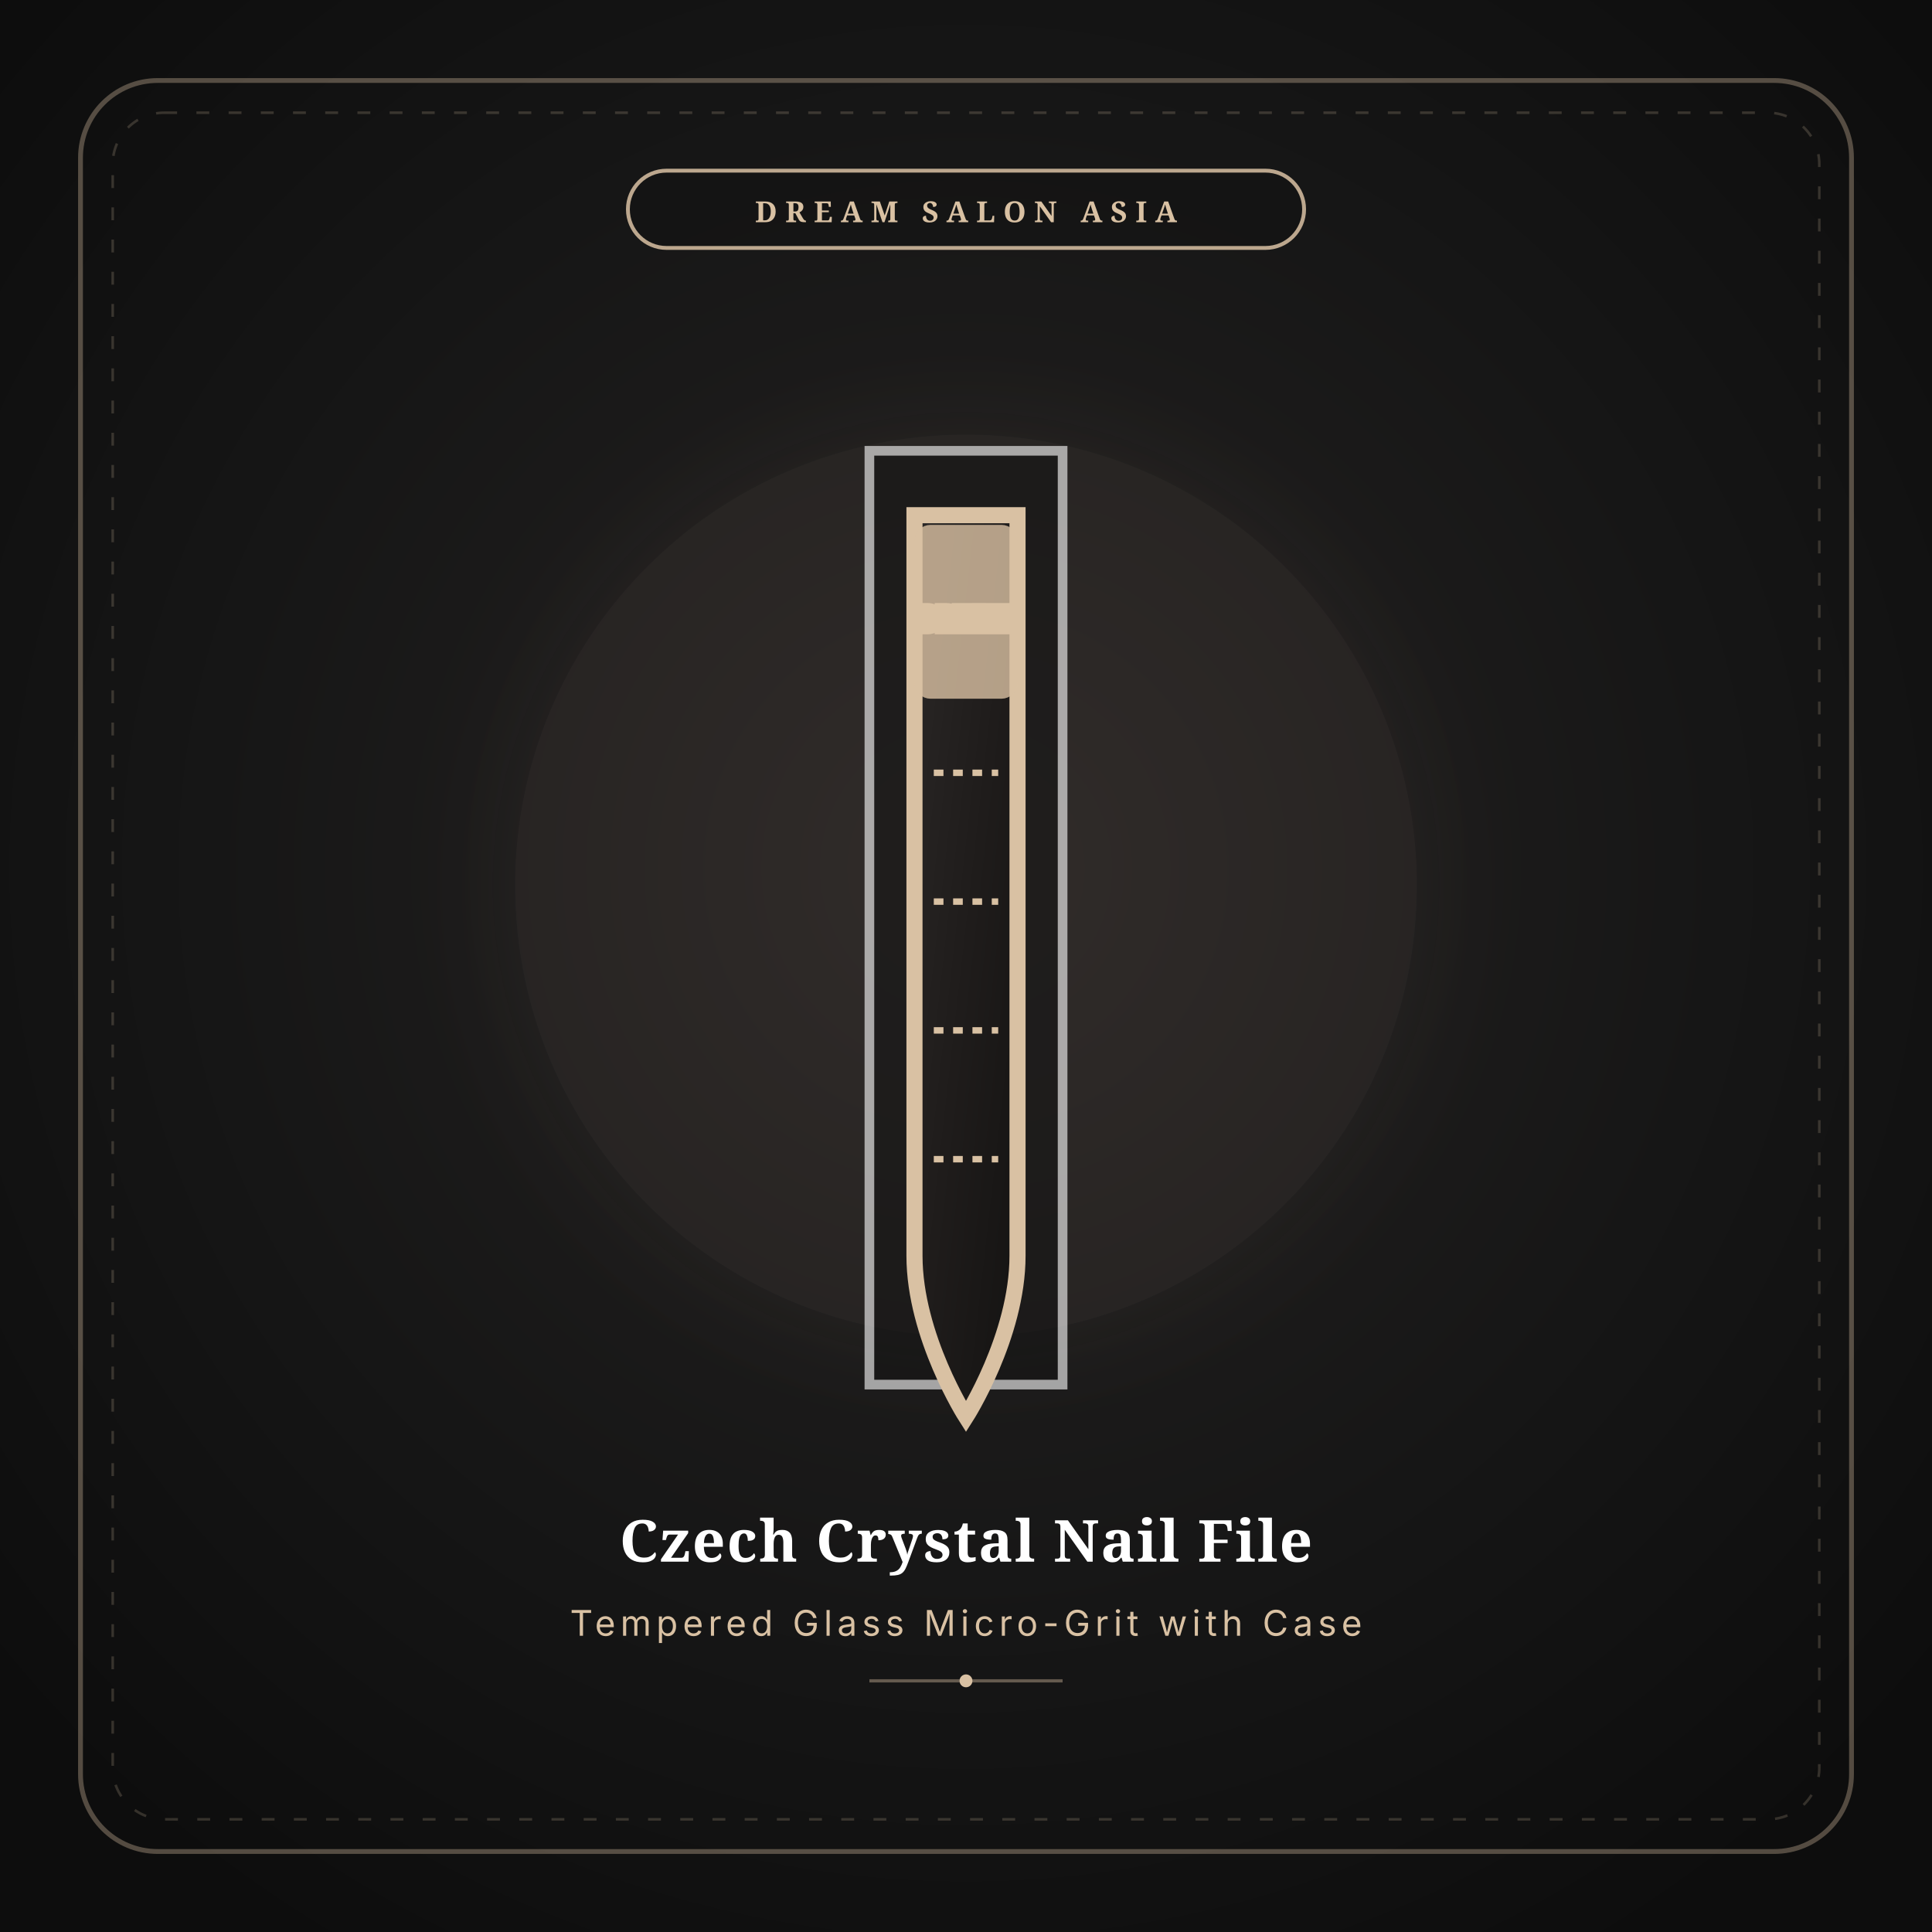
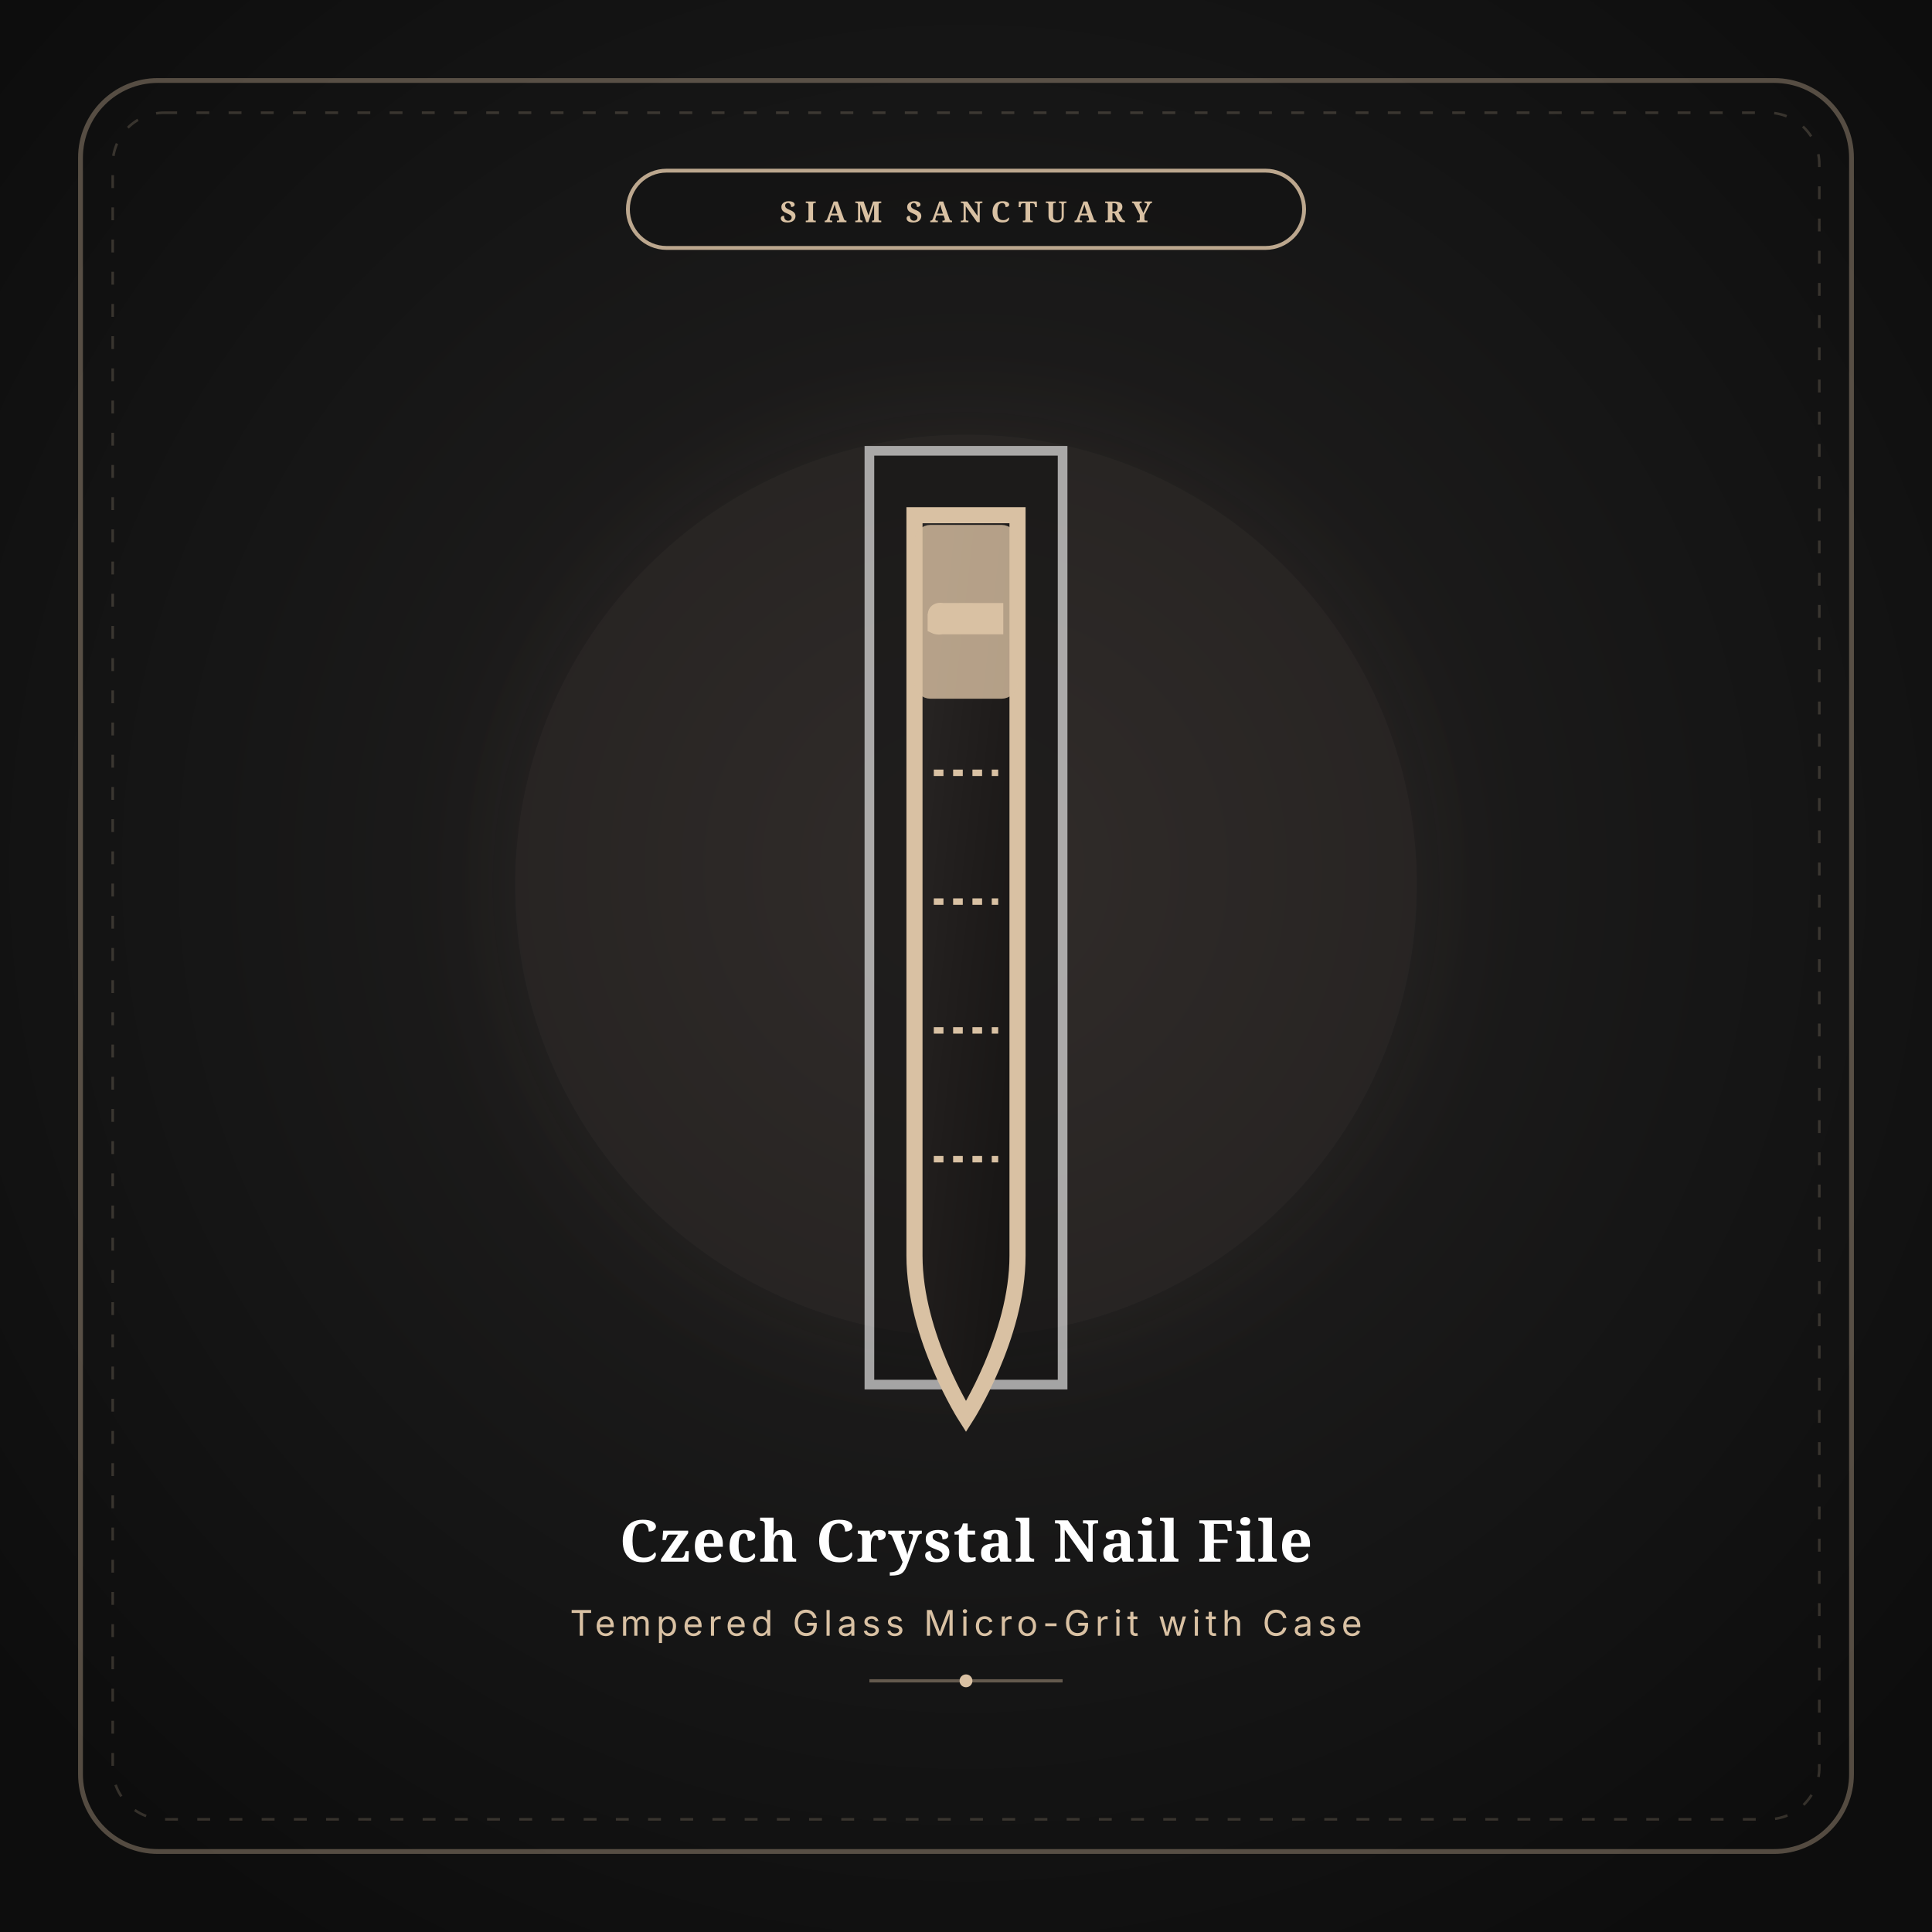
<svg xmlns="http://www.w3.org/2000/svg" viewBox="0 0 600 600" width="100%" height="100%">
  <defs>
    <radialGradient id="bgGlow" cx="50%" cy="45%" r="65%">
      <stop offset="0%" stop-color="#262322" />
      <stop offset="60%" stop-color="#161616" />
      <stop offset="100%" stop-color="#0d0d0d" />
    </radialGradient>
    <linearGradient id="grad1" x1="0%" y1="0%" x2="100%" y2="100%">
      <stop offset="0%" stop-color="#2a2726" />
      <stop offset="50%" stop-color="#1f1c1b" />
      <stop offset="100%" stop-color="#141312" />
    </linearGradient>
    <filter id="glow" x="-20%" y="-20%" width="140%" height="140%">
      <feGaussianBlur stdDeviation="15" result="blur" />
      <feComposite in="SourceGraphic" in2="blur" operator="over" />
    </filter>
  </defs>
  <rect width="600" height="600" fill="url(#bgGlow)" />
  <rect x="25" y="25" width="550" height="550" rx="24" fill="none" stroke="#d9c1a3" stroke-width="1.5" opacity="0.35" />
  <rect x="35" y="35" width="530" height="530" rx="16" fill="none" stroke="#d9c1a3" stroke-width="0.8" opacity="0.2" stroke-dasharray="4 6" />
  <g transform="translate(300, 65)">
    <rect x="-105" y="-12" width="210" height="24" rx="12" fill="#141414" stroke="#d9c1a3" stroke-width="1.2" opacity="0.85" />
-     <text x="0" y="4" fill="#d9c1a3" font-size="9" font-family="'Cinzel', 'Playfair Display', serif" font-weight="600" text-anchor="middle" letter-spacing="2.5">DREAM SALON ASIA</text>
+     <text x="0" y="4" fill="#d9c1a3" font-size="9" font-family="'Cinzel', 'Playfair Display', serif" font-weight="600" text-anchor="middle" letter-spacing="2.5">SIAM SANCTUARY</text>
  </g>
  <circle cx="300" cy="275" r="140" fill="#d9c1a3" opacity="0.06" filter="url(#glow)" />
  <g transform="translate(300, 280)" stroke="#d9c1a3" stroke-width="4" fill="none">
    <path d="M -30 -140 L 30 -140 L 30 150 L -30 150 Z" rx="8" fill="#141414" stroke="#ffffff" stroke-width="3" opacity="0.6" />
    <path d="M -16 -120 L 16 -120 L 16 110 C 16 135 0 160 0 160 C 0 160 -16 135 -16 110 Z" fill="url(#grad1)" stroke="#d9c1a3" stroke-width="5" />
    <line x1="-10" y1="-40" x2="10" y2="-40" stroke="#d9c1a3" stroke-width="2" stroke-dasharray="3 3" />
    <line x1="-10" y1="0" x2="10" y2="0" stroke="#d9c1a3" stroke-width="2" stroke-dasharray="3 3" />
    <line x1="-10" y1="40" x2="10" y2="40" stroke="#d9c1a3" stroke-width="2" stroke-dasharray="3 3" />
    <line x1="-10" y1="80" x2="10" y2="80" stroke="#d9c1a3" stroke-width="2" stroke-dasharray="3 3" />
    <rect x="-14" y="-115" width="28" height="50" rx="3" fill="#d9c1a3" opacity="0.8" />
-     <text x="0" y="-85" fill="#141414" font-size="8" font-family="sans-serif" text-anchor="middle" font-weight="bold">DREAM</text>
+     <text x="0" y="-85" fill="#141414" font-size="8" font-family="sans-serif" text-anchor="middle" font-weight="bold">SIAM</text>
  </g>
  <g transform="translate(300, 500)">
    <text x="0" y="-15" fill="#ffffff" font-size="18" font-family="'Playfair Display', serif" font-weight="600" text-anchor="middle" letter-spacing="0.5">Czech Crystal Nail File</text>
    <text x="0" y="8" fill="#d9c1a3" font-size="11" font-family="'Inter', sans-serif" font-weight="400" text-anchor="middle" letter-spacing="1.5">Tempered Glass Micro-Grit with Case</text>
    <line x1="-30" y1="22" x2="30" y2="22" stroke="#d9c1a3" stroke-width="1" opacity="0.4" />
    <circle cx="0" cy="22" r="2" fill="#d9c1a3" />
  </g>
</svg>
